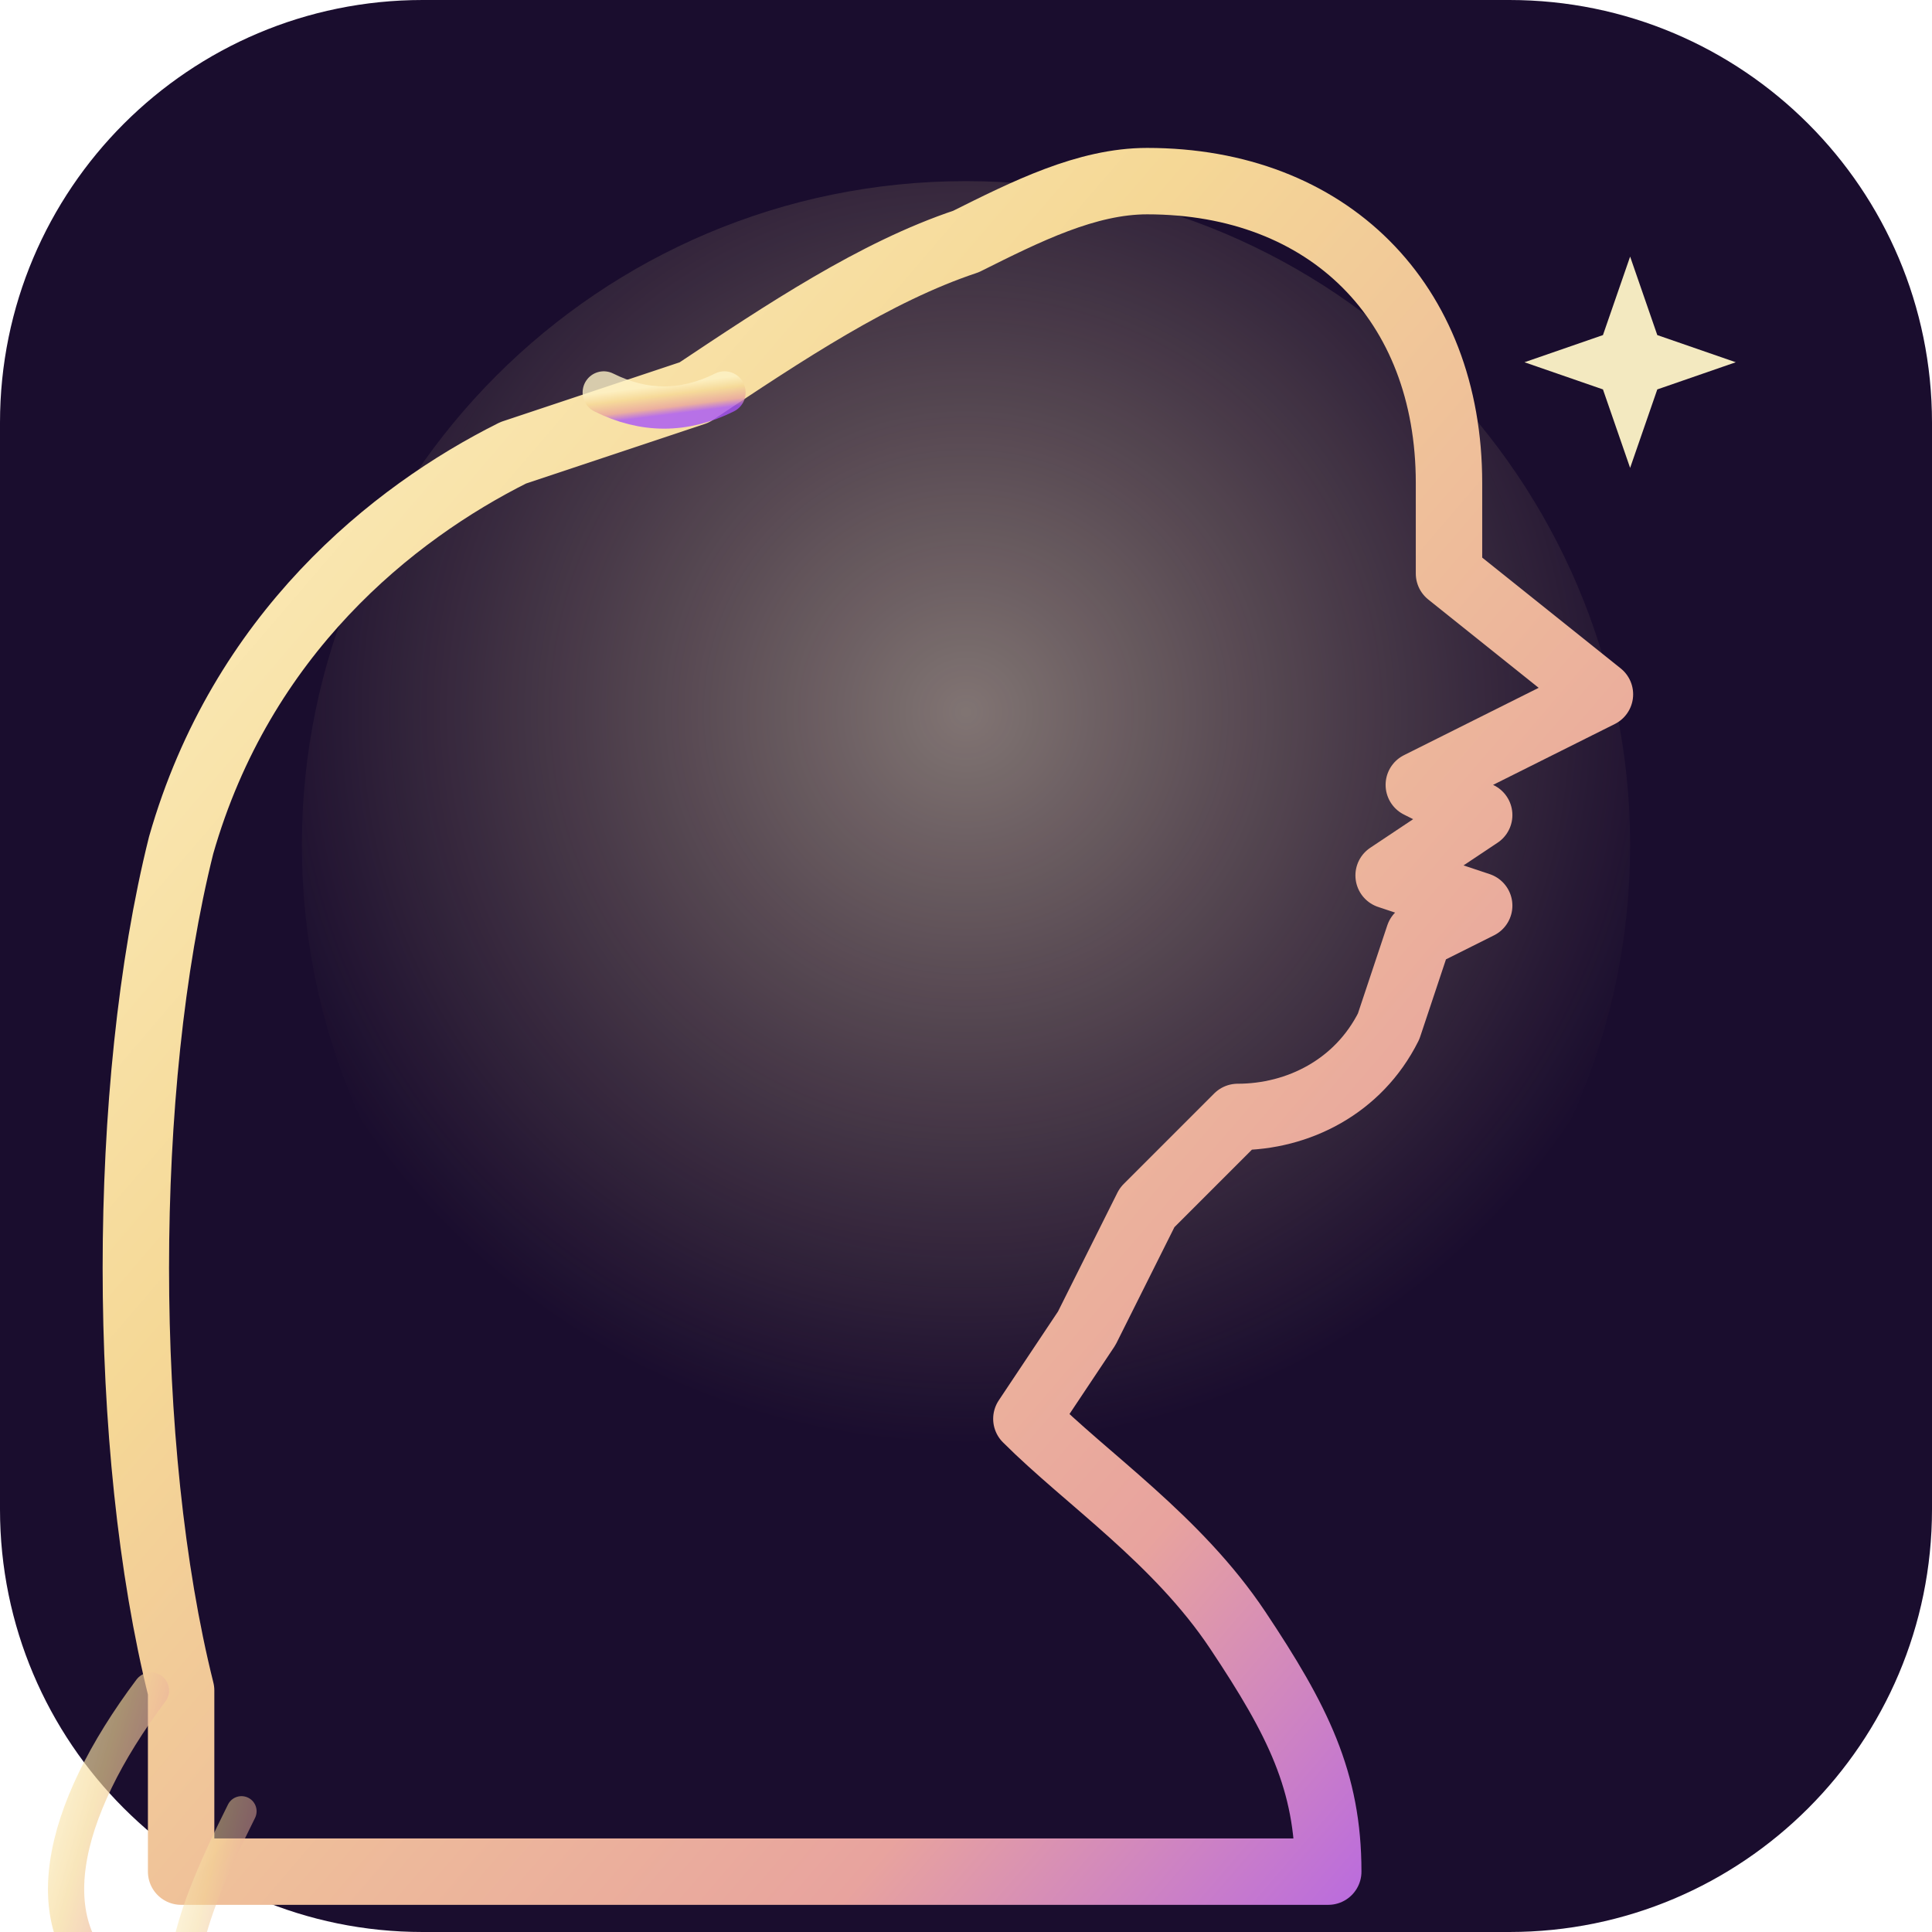
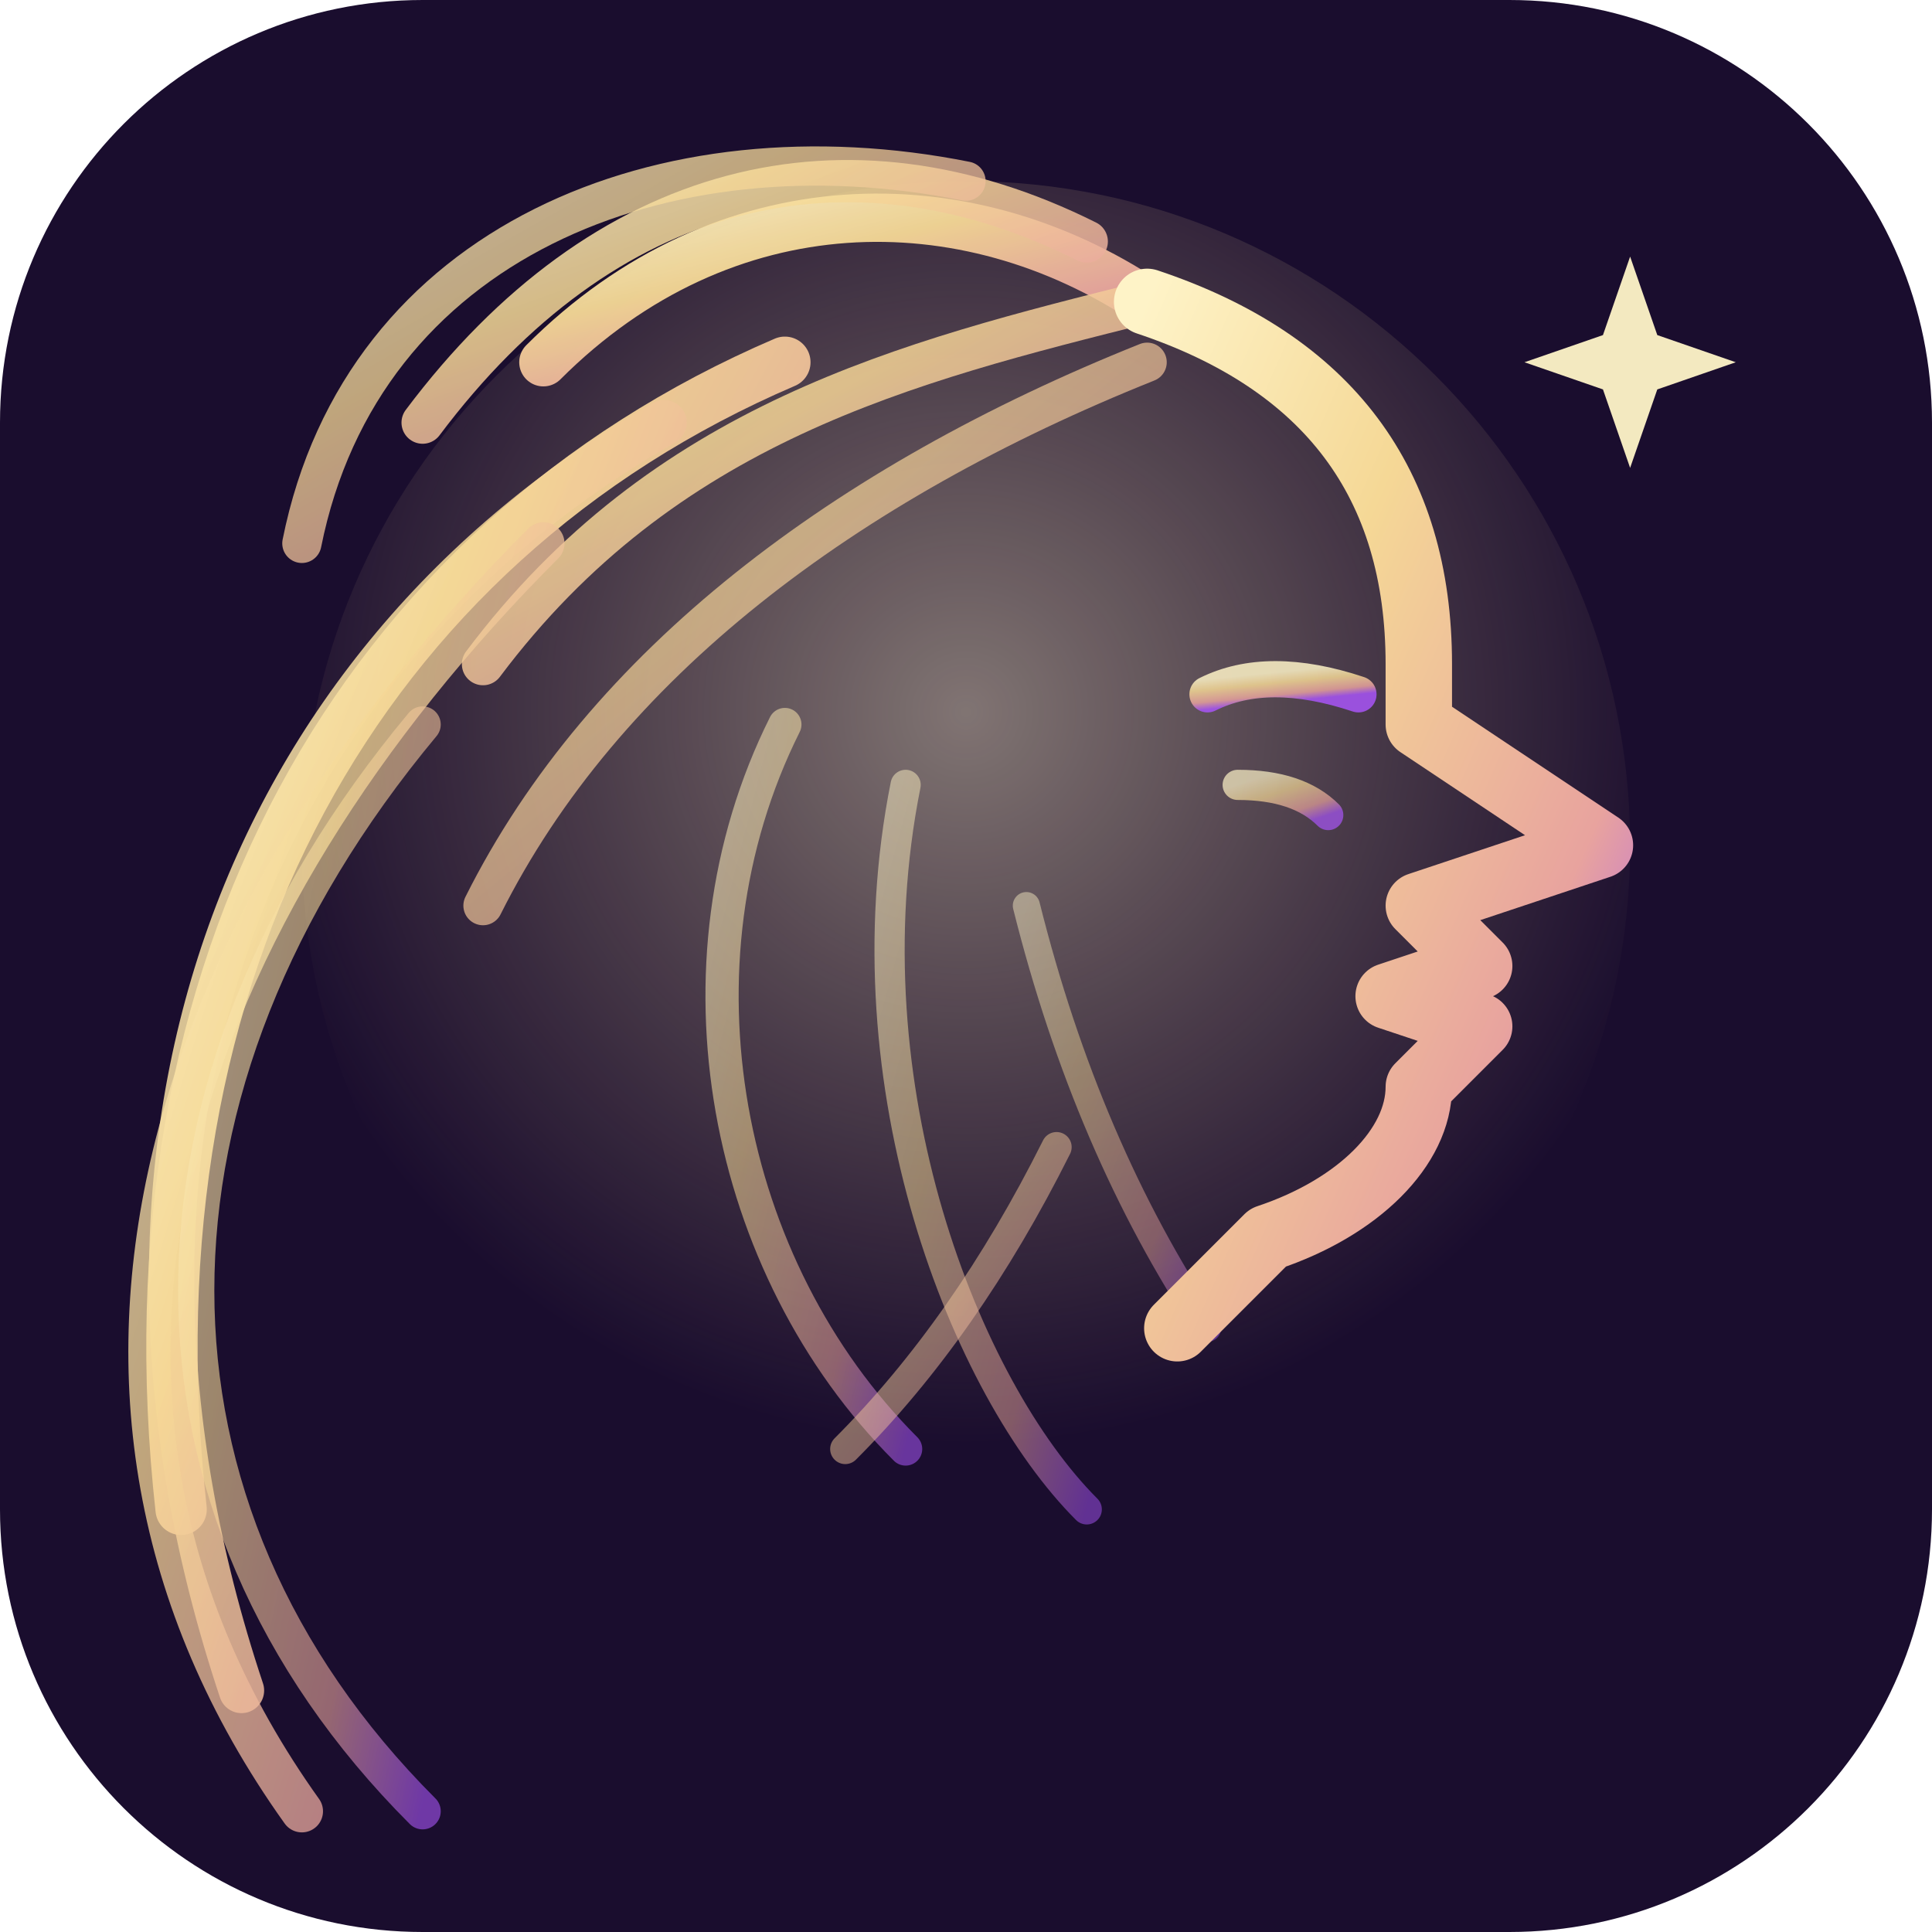
<svg xmlns="http://www.w3.org/2000/svg" width="64" height="64" viewBox="0 0 64 64" aria-label="Eve">
  <defs>
    <linearGradient id="g" x1="0" y1="0" x2="1" y2="1">
      <stop offset="0%" stop-color="#fef3c7" />
      <stop offset="35%" stop-color="#f5d896" />
      <stop offset="75%" stop-color="#e8a39e" />
      <stop offset="100%" stop-color="#a855f7" />
    </linearGradient>
    <radialGradient id="glow" cx="0.5" cy="0.4" r="0.55">
      <stop offset="0%" stop-color="#fef3c7" stop-opacity="0.45" />
      <stop offset="100%" stop-color="#f5d896" stop-opacity="0" />
    </radialGradient>
  </defs>
  <rect width="64" height="64" rx="14" fill="#1a0d2e" />
  <circle cx="32" cy="28" r="22" fill="url(#glow)" />
-   <path d="M 38 6 C 44 6 48 10 48 16 L 48 19 L 53 23 L 47 26 L 49 27 L 46 29 L 49 30 L 47 31 L 46 34 C 45 36 43 37 41 37 L 38 40 L 36 44 L 34 47 C 36 49 39 51 41 54 C 43 57 44 59 44 62 L 6 62 L 6 56 C 4 48 4 36 6 28 C 8 21 13 17 17 15 L 23 13 C 26 11 29 9 32 8 C 34 7 36 6 38 6 Z" stroke="url(#g)" stroke-width="2.2" stroke-linejoin="round" stroke-linecap="round" fill="none" />
-   <path d="M 20 13 Q 22 14 24 13" stroke="url(#g)" stroke-width="1.4" stroke-linecap="round" fill="none" opacity="0.8" />
-   <path d="M 5 56 C 2 60 1 64 4 66" stroke="url(#g)" stroke-width="1.2" stroke-linecap="round" fill="none" opacity="0.65" />
-   <path d="M 8 60 C 6 64 5 67 8 68" stroke="url(#g)" stroke-width="1" stroke-linecap="round" fill="none" opacity="0.5" />
+   <g stroke="url(#g)" stroke-linecap="round" fill="none">
+     <path d="M 38 10 C 32 6 24 6 18 12" stroke-width="1.6" opacity="0.95" />
+     <path d="M 36 8 C 28 4 20 6 14 14" stroke-width="1.4" opacity="0.85" />
+     <path d="M 32 6 C 22 4 12 8 10 18" stroke-width="1.3" opacity="0.75" />
+     <path d="M 38 10 C 30 12 22 14 16 22" stroke-width="1.4" opacity="0.85" />
+     <path d="M 38 12 C 28 16 20 22 16 30" stroke-width="1.3" opacity="0.7" />
+     <path d="M 26 12 C 12 18 4 32 6 50" stroke-width="1.7" opacity="0.95" />
+     <path d="M 22 14 C 8 22 2 38 8 56" stroke-width="1.5" opacity="0.85" />
+     <path d="M 18 18 C 6 30 0 46 10 60" stroke-width="1.4" opacity="0.75" />
+     <path d="M 14 24 C 4 36 4 50 14 60" stroke-width="1.2" opacity="0.6" />
+     <path d="M 26 24 C 22 32 24 42 30 48" stroke-width="1.1" opacity="0.55" />
+     <path d="M 30 26 C 28 36 32 46 36 50" stroke-width="1" opacity="0.5" />
+     <path d="M 34 30 Q 36 38 40 44" stroke-width="0.9" opacity="0.45" />
+     <path d="M 35 38 Q 32 44 28 48" stroke-width="1" opacity="0.5" />
+   </g>
+   <path d="M 38 10 C 44 12 47 16 47 22 L 47 24 L 53 28 L 47 30 L 49 32 L 46 33 L 49 34 L 47 36 C 47 38 45 40 42 41 L 39 44" stroke="url(#g)" stroke-width="2.2" stroke-linecap="round" stroke-linejoin="round" fill="none" />
+   <path d="M 40 23 Q 42 22 45 23" stroke="url(#g)" stroke-width="1.2" stroke-linecap="round" fill="none" opacity="0.85" />
+   <path d="M 41 26 Q 43 26 44 27" stroke="url(#g)" stroke-width="1" stroke-linecap="round" fill="none" opacity="0.7" />
+   <path d="M 46 33 L 49 33" stroke="url(#g)" stroke-width="1" stroke-linecap="round" fill="none" opacity="0.7" />
  <g transform="translate(54 12)">
    <path d="M 0 -3.5 L 0.9 -0.9 L 3.5 0 L 0.9 0.9 L 0 3.5 L -0.9 0.9 L -3.5 0 L -0.9 -0.9 Z" fill="#fef3c7" opacity="0.95" />
  </g>
</svg>
